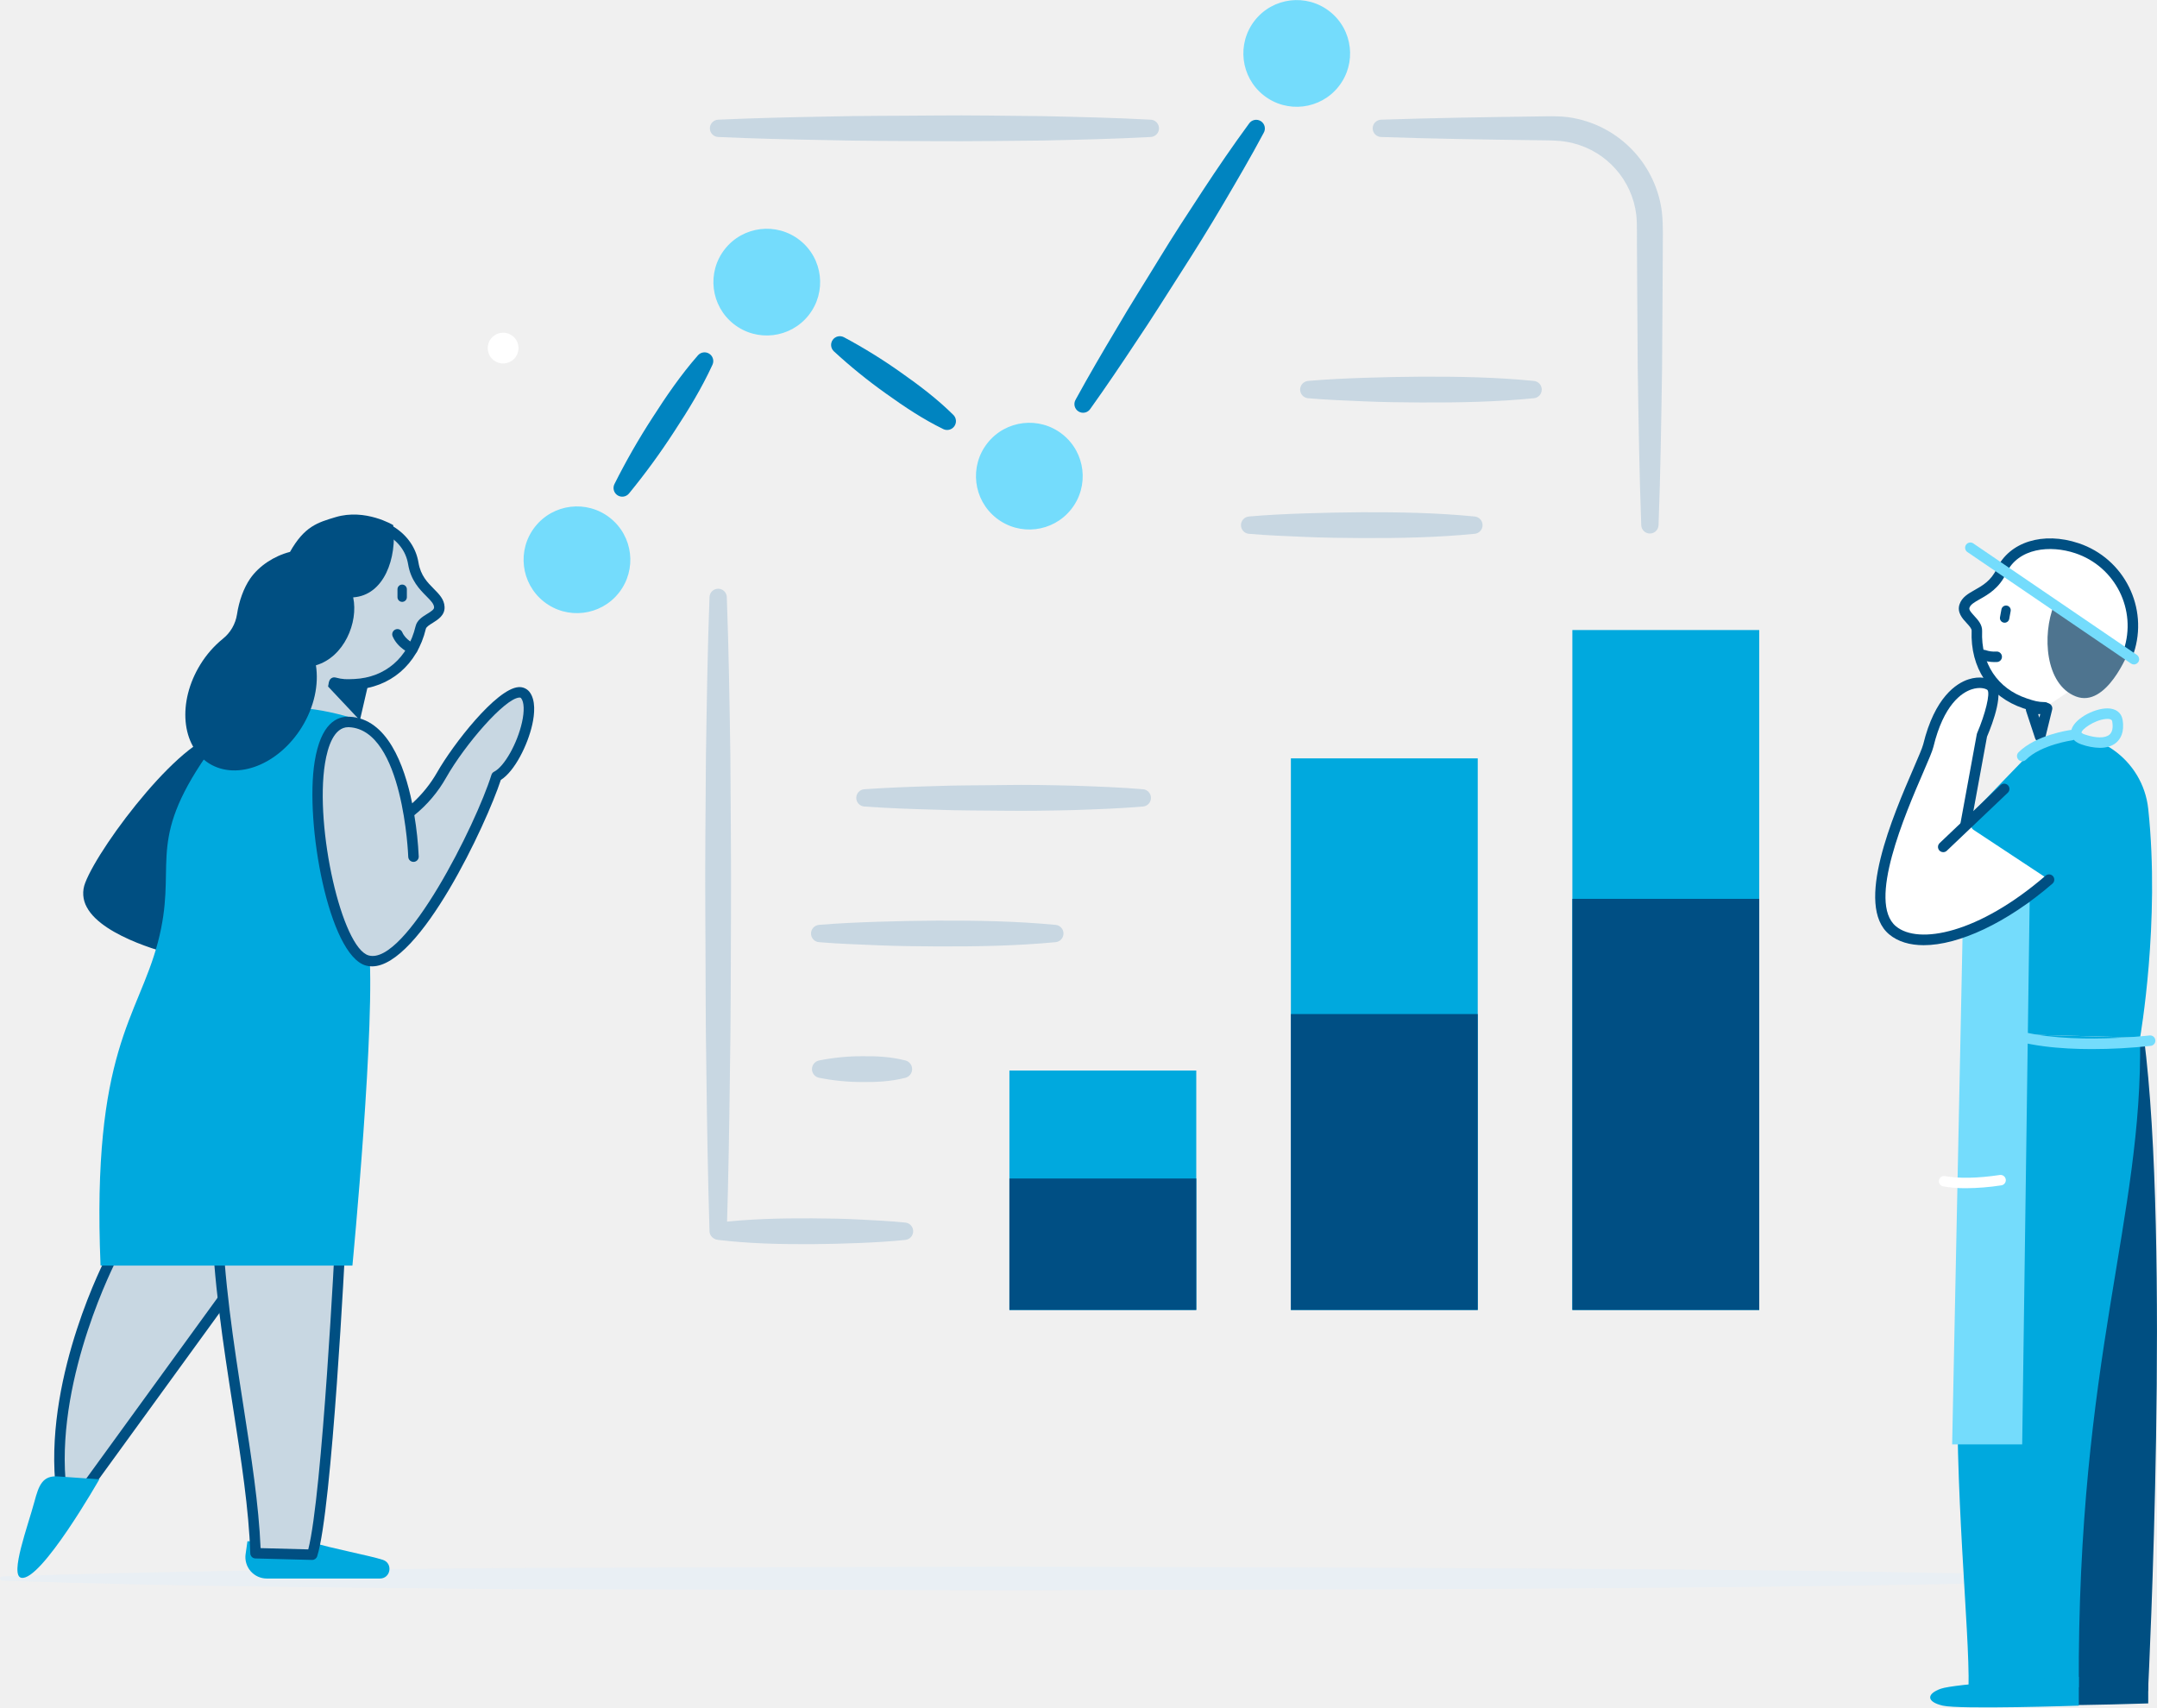
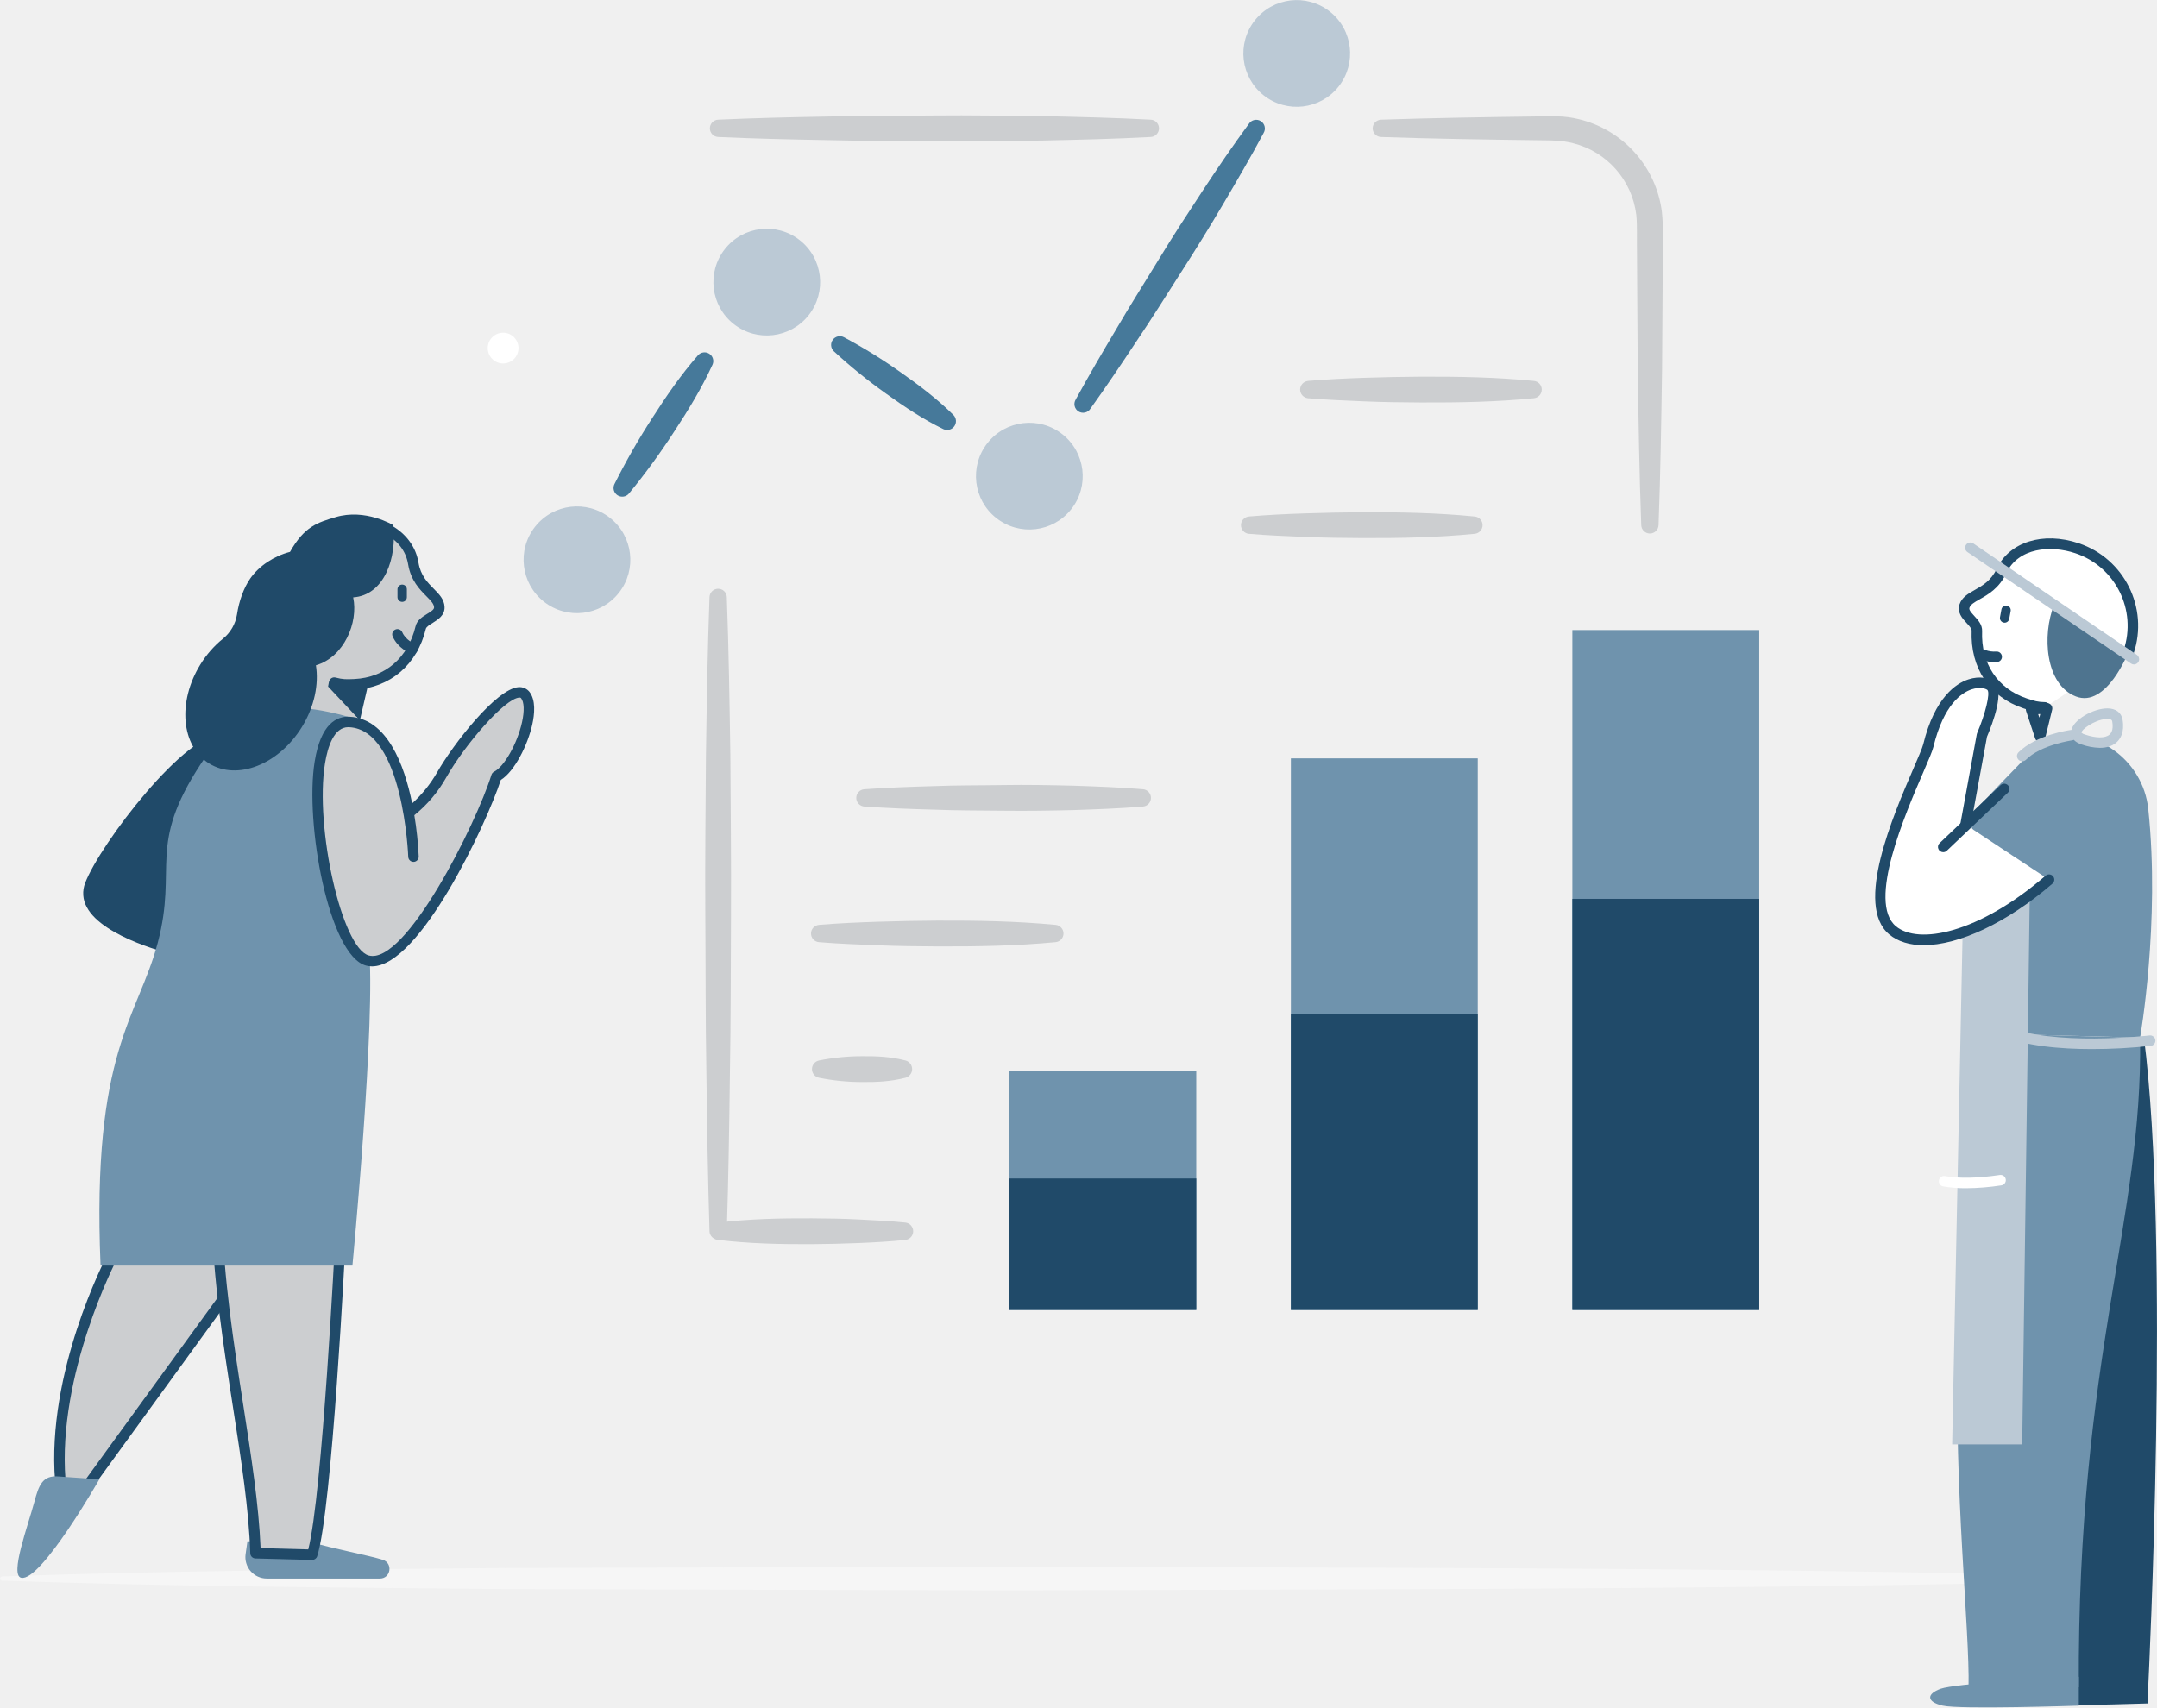
<svg xmlns="http://www.w3.org/2000/svg" id="statistics" viewBox="0 0 1467.42 1161.79">
-   <path d="M1810.29,2447.23c114.22-3.93,228.44-4.76,342.67-5.74l342.66-.9c228.44.86,456.88.37,685.33,5.22a2.85,2.85,0,0,1,0,5.71c-228.44,4.85-456.88,4.36-685.33,5.22l-342.66-.9c-114.22-1-228.44-1.81-342.67-5.74a1.43,1.43,0,0,1,0-2.85Z" transform="translate(-1808.91 -1374.56)" style="fill:#e9eff4" />
+   <path d="M1810.29,2447.23c114.22-3.93,228.44-4.76,342.67-5.74l342.66-.9c228.44.86,456.88.37,685.33,5.22a2.85,2.85,0,0,1,0,5.71c-228.44,4.85-456.88,4.36-685.33,5.22l-342.66-.9c-114.22-1-228.44-1.81-342.67-5.74a1.43,1.43,0,0,1,0-2.85Z" transform="translate(-1808.91 -1374.56)" style="fill:#F6F6F6" />
  <circle cx="342.28" cy="236.85" r="10.46" style="fill:#fff" />
  <path d="M3200.19,1855.86c-5.53-.1-8.08-.86-13.6-2.71-22.72-7.6-33.68-27.23-32.8-49.31.25-6.26-10.59-10.46-8.43-16.9,2.79-8.33,17.59-7.76,25.09-23.77,8.41-18,30.65-22.55,51.46-15.58A55.66,55.66,0,0,1,3257,1818" transform="translate(-1808.91 -1374.56)" style="fill:#fff" />
-   <path d="M3200.19,1859.43h-.07c-6.1-.12-9.06-1-14.65-2.89-23.08-7.72-36.24-27.47-35.24-52.84.06-1.43-1.72-3.37-3.45-5.24-2.79-3-6.62-7.2-4.8-12.65,1.64-4.9,5.89-7.29,10.39-9.83,5.19-2.93,11.08-6.25,14.85-14.32,8.62-18.39,31.6-25.56,55.82-17.46a59.23,59.23,0,0,1,37.38,75,3.57,3.57,0,1,1-6.77-2.26,52.09,52.09,0,0,0-32.86-65.93c-16.94-5.69-38.91-3.78-47.1,13.71-4.75,10.14-12.3,14.39-17.82,17.51-3.94,2.22-6.4,3.69-7.12,5.87-.46,1.37.93,3,3.27,5.55,2.58,2.81,5.51,6,5.34,10.36-.88,22,10.47,39.13,30.36,45.78,5.39,1.8,7.51,2.43,12.53,2.53a3.57,3.57,0,0,1-.07,7.13Z" transform="translate(-1808.91 -1374.56)" style="fill:#004f82" />
+   <path d="M3200.19,1859.43h-.07c-6.1-.12-9.06-1-14.65-2.89-23.08-7.72-36.24-27.47-35.24-52.84.06-1.43-1.72-3.37-3.45-5.24-2.79-3-6.62-7.2-4.8-12.65,1.64-4.9,5.89-7.29,10.39-9.83,5.19-2.93,11.08-6.25,14.85-14.32,8.62-18.39,31.6-25.56,55.82-17.46a59.23,59.23,0,0,1,37.38,75,3.57,3.57,0,1,1-6.77-2.26,52.09,52.09,0,0,0-32.86-65.93c-16.94-5.69-38.91-3.78-47.1,13.71-4.75,10.14-12.3,14.39-17.82,17.51-3.94,2.22-6.4,3.69-7.12,5.87-.46,1.37.93,3,3.27,5.55,2.58,2.81,5.51,6,5.34,10.36-.88,22,10.47,39.13,30.36,45.78,5.39,1.8,7.51,2.43,12.53,2.53a3.57,3.57,0,0,1-.07,7.13Z" transform="translate(-1808.91 -1374.56)" style="fill:#204A69" />
  <path d="M3206.25,1786.27c-8.11,20.28-6.08,54.07,14.87,62.18S3257,1818,3257,1818Z" transform="translate(-1808.91 -1374.56)" style="fill:#4e748f" />
-   <path d="M3264.82,2080.61c18.25,140.92,2.92,442,2.92,442h-68.93l-6.08-252.44" transform="translate(-1808.91 -1374.56)" style="fill:#004f82" />
-   <path d="M3270.23,2525.26h-74l-6.15-255,5.24-.13,6,249.89h63.88c1.41-29.24,14.12-306.75-3-439.08l5.2-.67c18.07,139.55,3.09,439.49,2.94,442.5Z" transform="translate(-1808.91 -1374.56)" style="fill:#004f82" />
-   <path d="M3267.75,2515.55c-21,.68-84.47,4.73-93.94,8.11s-10.14,4.72,1.35,7.43,92.58,0,92.58,0Z" transform="translate(-1808.91 -1374.56)" style="fill:#004f82" />
-   <path d="M3204.73,2534.9c-14.12,0-26.12-.31-30.17-1.27-7.3-1.71-10.39-2.91-10.55-5.88s3.25-4.54,8.91-6.56c10.17-3.63,75.77-7.65,94.74-8.26l2.7-.08v20.78l-2.53.08C3265.66,2533.78,3231.43,2534.9,3204.73,2534.9Zm-33.35-7.52c1,.31,2.43.69,4.38,1.15,8.58,2,60.78.93,89.37,0v-10.28c-24.46.94-82.11,4.89-90.44,7.86C3173.28,2526.63,3172.2,2527,3171.38,2527.39Z" transform="translate(-1808.91 -1374.56)" style="fill:#004f82" />
-   <path d="M3152.17,2077.57s-7.54,106.8-11.15,217c-3,92.11,8,189.33,7.1,228.11h75c-1-225.07,43.71-318.34,41.68-442" transform="translate(-1808.91 -1374.56)" style="fill:#00a9de" />
-   <path d="M3270.37,1925c8.24,77.18-5.55,155.59-5.55,155.59l-113.66-3,1.69-69.62,26.36-14.19-32.1-62.18,21.29-22.3,32.32-33.38C3233.95,1868.15,3266.75,1891.09,3270.37,1925Z" transform="translate(-1808.91 -1374.56)" style="fill:#00a9de" />
-   <polygon points="1380.78 613.8 1375.71 982.83 1328.06 982.83 1335.15 636.1 1380.78 613.8" style="fill:#74dcfc" />
+   <path d="M3264.82,2080.61c18.25,140.92,2.92,442,2.92,442h-68.93l-6.08-252.44" transform="translate(-1808.91 -1374.56)" style="fill:#204A69" />
+   <path d="M3270.23,2525.26h-74l-6.15-255,5.24-.13,6,249.89h63.88c1.41-29.24,14.12-306.75-3-439.08l5.2-.67c18.07,139.55,3.09,439.49,2.94,442.5Z" transform="translate(-1808.91 -1374.56)" style="fill:#204A69" />
+   <path d="M3267.75,2515.55c-21,.68-84.47,4.73-93.94,8.11s-10.14,4.72,1.35,7.43,92.58,0,92.58,0Z" transform="translate(-1808.91 -1374.56)" style="fill:#204A69" />
+   <path d="M3204.73,2534.9c-14.12,0-26.12-.31-30.17-1.27-7.3-1.71-10.39-2.91-10.55-5.88s3.25-4.54,8.91-6.56c10.17-3.63,75.77-7.65,94.74-8.26l2.7-.08v20.78l-2.53.08C3265.66,2533.78,3231.43,2534.9,3204.73,2534.9Zm-33.35-7.52c1,.31,2.43.69,4.38,1.15,8.58,2,60.78.93,89.37,0v-10.28c-24.46.94-82.11,4.89-90.44,7.86C3173.28,2526.63,3172.2,2527,3171.38,2527.39Z" transform="translate(-1808.91 -1374.56)" style="fill:#204A69" />
+   <path d="M3152.17,2077.57s-7.54,106.8-11.15,217c-3,92.11,8,189.33,7.1,228.11h75c-1-225.07,43.71-318.34,41.68-442" transform="translate(-1808.91 -1374.56)" style="fill:#6F93AD" />
+   <path d="M3270.37,1925c8.24,77.18-5.55,155.59-5.55,155.59l-113.66-3,1.69-69.62,26.36-14.19-32.1-62.18,21.29-22.3,32.32-33.38C3233.95,1868.15,3266.75,1891.09,3270.37,1925Z" transform="translate(-1808.91 -1374.56)" style="fill:#6F93AD" />
+   <polygon points="1380.78 613.8 1375.71 982.83 1328.06 982.83 1335.15 636.1 1380.78 613.8" style="fill:#BBC9D5" />
  <path d="M3202.87,1973.15c-44.61,38.53-88.2,49.68-106.45,34.46-27.25-22.73,21.12-112.57,24.33-125.71,11.15-45.62,36.5-45.61,42.58-40.54s-6.08,33.45-6.08,33.45l-11.15,60.84" transform="translate(-1808.91 -1374.56)" style="fill:#fff" />
-   <path d="M3117.62,2017.71c-9.48,0-17.52-2.39-23.49-7.36-23.7-19.77,2.59-80.65,16.71-113.35,3.14-7.27,5.85-13.54,6.44-15.95,7.88-32.25,22.63-41.54,30.71-44.2,7.69-2.54,14.37-.94,17.62,1.77,7.23,6-.9,27.75-4.93,37.23l-11.08,60.44a3.65,3.65,0,0,1-4.15,2.87,3.57,3.57,0,0,1-2.87-4.15l11.15-60.84a3.6,3.6,0,0,1,.23-.77c5.6-13.06,9-27,7.05-29.33-1.32-1.09-5.43-2.22-10.79-.44-6.68,2.2-19,10.21-26,39.12-.72,3-3.28,8.89-6.81,17.08-12.44,28.78-38.31,88.69-18.69,105,15.3,12.74,56.18,5,101.83-34.43a3.57,3.57,0,1,1,4.67,5.41C3174.15,2002.65,3141.41,2017.71,3117.62,2017.71Z" transform="translate(-1808.91 -1374.56)" style="fill:#004f82" />
-   <path d="M3130.88,1954.42a3.57,3.57,0,0,1-2.46-6.15l41.57-39.55a3.57,3.57,0,0,1,4.92,5.17l-41.57,39.55A3.56,3.56,0,0,1,3130.88,1954.42Z" transform="translate(-1808.91 -1374.56)" style="fill:#004f82" />
-   <path d="M3223.14,2515.55c-21,.68-84.47,4.73-93.94,8.11s-10.14,8.78,1.35,11.49,92.58,0,92.58,0Z" transform="translate(-1808.91 -1374.56)" style="fill:#00a9de" />
-   <path d="M3196.79,1879.38a3.56,3.56,0,0,1-3.39-2.45l-6.13-18.6a3.56,3.56,0,0,1,3.17-4.68l10.85-.65a3.41,3.41,0,0,1,3,1.28,3.57,3.57,0,0,1,.72,3.14l-4.72,19.25a3.56,3.56,0,0,1-3.32,2.72Zm-1.3-18.88.79,2.4.61-2.48Z" transform="translate(-1808.91 -1374.56)" style="fill:#004f82" />
-   <path d="M3232,2088.41c-21,0-45.73-2-63-9.6a3.57,3.57,0,0,1,2.88-6.52c33.17,14.63,98.86,6.9,99.51,6.82a3.57,3.57,0,0,1,.86,7.08A365.43,365.43,0,0,1,3232,2088.41Z" transform="translate(-1808.91 -1374.56)" style="fill:#74dcfc" />
+   <path d="M3117.62,2017.71c-9.48,0-17.52-2.39-23.49-7.36-23.7-19.77,2.59-80.65,16.71-113.35,3.14-7.27,5.85-13.54,6.44-15.95,7.88-32.25,22.63-41.54,30.71-44.2,7.69-2.54,14.37-.94,17.62,1.77,7.23,6-.9,27.75-4.93,37.23l-11.08,60.44a3.65,3.65,0,0,1-4.15,2.87,3.57,3.57,0,0,1-2.87-4.15l11.15-60.84a3.6,3.6,0,0,1,.23-.77c5.6-13.06,9-27,7.05-29.33-1.32-1.09-5.43-2.22-10.79-.44-6.68,2.2-19,10.21-26,39.12-.72,3-3.28,8.89-6.81,17.08-12.44,28.78-38.31,88.69-18.69,105,15.3,12.74,56.18,5,101.83-34.43a3.57,3.57,0,1,1,4.67,5.41C3174.15,2002.65,3141.41,2017.71,3117.62,2017.71Z" transform="translate(-1808.91 -1374.56)" style="fill:#204A69" />
+   <path d="M3130.88,1954.42a3.57,3.57,0,0,1-2.46-6.15l41.57-39.55a3.57,3.57,0,0,1,4.92,5.17l-41.57,39.55A3.56,3.56,0,0,1,3130.88,1954.42Z" transform="translate(-1808.91 -1374.56)" style="fill:#204A69" />
+   <path d="M3223.14,2515.55c-21,.68-84.47,4.73-93.94,8.11s-10.14,8.78,1.35,11.49,92.58,0,92.58,0Z" transform="translate(-1808.91 -1374.56)" style="fill:#6F93AD" />
+   <path d="M3196.79,1879.38a3.56,3.56,0,0,1-3.39-2.45l-6.13-18.6a3.56,3.56,0,0,1,3.17-4.68l10.85-.65a3.41,3.41,0,0,1,3,1.28,3.57,3.57,0,0,1,.72,3.14l-4.72,19.25a3.56,3.56,0,0,1-3.32,2.72Zm-1.3-18.88.79,2.4.61-2.48Z" transform="translate(-1808.91 -1374.56)" style="fill:#204A69" />
+   <path d="M3232,2088.41c-21,0-45.73-2-63-9.6a3.57,3.57,0,0,1,2.88-6.52c33.17,14.63,98.86,6.9,99.51,6.82a3.57,3.57,0,0,1,.86,7.08A365.43,365.43,0,0,1,3232,2088.41Z" transform="translate(-1808.91 -1374.56)" style="fill:#BBC9D5" />
  <path d="M3146.4,2183.07a88.8,88.8,0,0,1-15.83-1.29,3.57,3.57,0,0,1,1.28-7c9.75,1.78,22.38,1.55,37.57-.71a3.56,3.56,0,0,1,1,7.05A164.31,164.31,0,0,1,3146.4,2183.07Z" transform="translate(-1808.91 -1374.56)" style="fill:#fff" />
-   <path d="M3237.44,1883.42a39.43,39.43,0,0,1-12.49-2.33h0c-7.3-2.48-7.35-7.25-7-9.2,1.27-7.73,15.16-15.31,24.6-15.32h0c5.69,0,9.55,2.86,10.36,7.68,1.45,8.65-1.55,13.28-4.33,15.64S3242,1883.42,3237.44,1883.42Zm-12.49-10.31a5,5,0,0,0,2.29,1.23h0c7.54,2.57,13.79,2.61,16.71.13,2-1.69,2.64-4.73,1.92-9-.09-.52-.38-2.12-4.62-1.66-7.74.81-16.38,7.12-16.3,9.33Z" transform="translate(-1808.91 -1374.56)" style="fill:#74dcfc" />
-   <path d="M3184.62,1892.57a3.57,3.57,0,0,1-2.52-6.09c11.86-11.87,34.54-15.08,35.5-15.21a3.57,3.57,0,0,1,1,7.06c-.22,0-21.27,3-31.42,13.19A3.56,3.56,0,0,1,3184.62,1892.57Z" transform="translate(-1808.91 -1374.56)" style="fill:#74dcfc" />
-   <path d="M3260.65,1826.68a3.55,3.55,0,0,1-2-.62l-111.51-76a3.57,3.57,0,0,1,4-5.89l111.51,76a3.57,3.57,0,0,1-2,6.51Z" transform="translate(-1808.91 -1374.56)" style="fill:#74dcfc" />
-   <path d="M3165.72,1825.06a26,26,0,0,1-8.74-1.53,3.57,3.57,0,0,1,2.62-6.63,18.42,18.42,0,0,0,7.5,1,3.57,3.57,0,0,1,.61,7.11C3167,1825,3166.36,1825.06,3165.72,1825.06Z" transform="translate(-1808.91 -1374.56)" style="fill:#004f82" />
-   <rect x="3170.08" y="1786.4" width="6.38" height="11.77" rx="3.19" ry="3.19" transform="translate(4161.02 2754.53) rotate(-169.58)" style="fill:#004f82" />
-   <path d="M2424.88,2218.25c-10.61,1.1-21.23,1.69-31.85,2.12s-21.23.69-31.85.77c-21.23.09-42.46-.35-63.69-2.9a5.93,5.93,0,0,1,0-11.77c21.23-2.54,42.46-3,63.69-2.9,10.61.08,21.23.2,31.85.77s21.23,1,31.85,2.12a5.92,5.92,0,0,1,0,11.77Z" transform="translate(-1808.91 -1374.56)" style="fill:#c8d7e2" />
-   <path d="M2748.44,1456c35.39-1.17,70.77-1.75,106.16-2.2,4.56,0,8.55-.26,13.57-.06a65.86,65.86,0,0,1,14.79,1.91,74.5,74.5,0,0,1,56.52,62.93c1.12,10.5.54,18.55.63,27.59l-.14,26.54-.35,53.08c-.53,35.39-1.07,70.78-2.39,106.16a5.89,5.89,0,0,1-11.77,0c-1.31-35.39-1.85-70.78-2.39-106.16l-.35-53.08-.15-26.54c-.2-8.63.28-18.34-.48-25.44a57.39,57.39,0,0,0-43.09-48.75,57.89,57.89,0,0,0-11.44-1.69c-3.81-.3-8.68-.19-13-.31-35.39-.45-70.77-1-106.16-2.2a5.89,5.89,0,0,1,0-11.77Z" transform="translate(-1808.91 -1374.56)" style="fill:#c8d7e2" />
-   <path d="M2297.49,1456c24.52-1.1,49-1.69,73.56-2.12,24.52-.64,49-.46,73.57-.73s49,.24,73.56.43c24.52.55,49,1.08,73.56,2.42a5.89,5.89,0,0,1,0,11.77c-24.52,1.34-49,1.87-73.56,2.42-24.52.19-49,.61-73.56.43s-49-.09-73.57-.73c-24.52-.43-49-1-73.56-2.12a5.89,5.89,0,0,1,0-11.77Z" transform="translate(-1808.91 -1374.56)" style="fill:#c8d7e2" />
-   <path d="M2291.6,2212.37c-1.1-36-1.7-71.93-2.13-107.89-.64-36-.46-71.93-.73-107.89s.24-71.93.43-107.89c.55-36,1.08-71.93,2.42-107.89a5.89,5.89,0,0,1,11.77,0c1.34,36,1.87,71.93,2.42,107.89.19,36,.61,71.93.43,107.89s-.09,71.93-.73,107.89c-.43,36-1,71.93-2.13,107.89a5.89,5.89,0,0,1-11.77,0Z" transform="translate(-1808.91 -1374.56)" style="fill:#c8d7e2" />
-   <path d="M2698.77,1633.75c12.8-1.1,25.6-1.69,38.41-2.12s25.61-.69,38.41-.77c25.6-.09,51.21.35,76.82,2.9a5.91,5.91,0,0,1,0,11.77c-25.6,2.54-51.21,3-76.82,2.9-12.8-.09-25.61-.2-38.41-.77s-25.6-1-38.41-2.12a5.91,5.91,0,0,1,0-11.77Z" transform="translate(-1808.91 -1374.56)" style="fill:#c8d7e2" />
-   <path d="M2658.51,1726c12.81-1.1,25.61-1.7,38.41-2.12s25.6-.69,38.41-.77c25.6-.09,51.21.36,76.82,2.9a5.91,5.91,0,0,1,0,11.77c-25.61,2.54-51.21,3-76.82,2.9-12.81-.09-25.61-.2-38.41-.77s-25.6-1-38.41-2.12a5.91,5.91,0,0,1,0-11.77Z" transform="translate(-1808.91 -1374.56)" style="fill:#c8d7e2" />
-   <path d="M2396.91,1911.59c15.8-1.1,31.6-1.69,47.41-2.12,15.8-.64,31.6-.46,47.4-.73s31.6.05,47.41.43c15.8.55,31.6,1.08,47.41,2.42a5.91,5.91,0,0,1,0,11.77c-15.8,1.34-31.6,1.87-47.41,2.42-15.8.38-31.6.62-47.41.43s-31.6-.09-47.4-.73c-15.8-.43-31.6-1-47.41-2.12a5.9,5.9,0,0,1,0-11.77Z" transform="translate(-1808.91 -1374.56)" style="fill:#c8d7e2" />
-   <path d="M2366.13,2003.87c13.41-1.1,26.82-1.69,40.23-2.12s26.82-.69,40.23-.77c26.82-.09,53.64.35,80.46,2.9a5.91,5.91,0,0,1,0,11.77c-26.82,2.54-53.64,3-80.46,2.9-13.41-.09-26.82-.2-40.23-.77s-26.82-1-40.23-2.12a5.9,5.9,0,0,1,0-11.77Z" transform="translate(-1808.91 -1374.56)" style="fill:#c8d7e2" />
-   <path d="M2366.13,2096.15a149.52,149.52,0,0,1,29.38-2.9c9.79-.09,19.58.35,29.38,2.9a6.08,6.08,0,0,1,0,11.77c-9.79,2.54-19.58,3-29.38,2.9a149.52,149.52,0,0,1-29.38-2.9,6,6,0,0,1,0-11.77Z" transform="translate(-1808.91 -1374.56)" style="fill:#c8d7e2" />
-   <rect x="686.71" y="728.44" width="127.12" height="162.91" style="fill:#00a9de" />
-   <rect x="878.2" y="516.03" width="127.12" height="375.32" style="fill:#00a9de" />
-   <rect x="1069.69" y="428.71" width="127.12" height="462.64" style="fill:#00a9de" />
-   <rect x="686.71" y="801.91" width="127.12" height="89.43" style="fill:#004f84" />
-   <rect x="878.2" y="690.02" width="127.12" height="201.32" style="fill:#004f84" />
-   <rect x="1069.69" y="611.61" width="127.12" height="279.74" style="fill:#004f84" />
-   <path d="M2540.74,1646.35c8.89-16.22,18.2-32.17,27.66-48,9.27-16,19.25-31.52,28.84-47.3s19.68-31.24,29.82-46.68,20.56-30.7,31.51-45.62a5.9,5.9,0,0,1,10,6.26c-8.69,16.35-18.06,32.27-27.41,48.2s-19.11,31.6-29.09,47.14-19.71,31.23-30.07,46.52c-10.18,15.41-20.51,30.73-31.26,45.78a5.89,5.89,0,0,1-10-6.26Z" transform="translate(-1808.91 -1374.56)" style="fill:#0084c0" />
-   <path d="M2383,1604a359.32,359.32,0,0,1,39,24.15c12.49,8.76,24.66,18,35.62,28.87a6,6,0,0,1-6.82,9.59c-13.9-6.77-26.59-15.23-39-24.15a359.23,359.23,0,0,1-35.62-28.87A5.94,5.94,0,0,1,2383,1604Z" transform="translate(-1808.91 -1374.56)" style="fill:#0084c0" />
-   <path d="M2226.9,1704a466.82,466.82,0,0,1,26-45.41c9.39-14.66,19.23-29,30.84-42.26a5.95,5.95,0,0,1,9.88,6.4c-7.34,16-16.43,30.85-26,45.41a467.5,467.5,0,0,1-30.84,42.26,5.93,5.93,0,0,1-9.88-6.4Z" transform="translate(-1808.91 -1374.56)" style="fill:#0084c0" />
-   <circle cx="882.15" cy="41.15" r="24.69" style="fill:#74dcfc" />
-   <circle cx="2691.06" cy="1410.87" r="36.31" transform="translate(-1891.39 1277.2) rotate(-51.77)" style="fill:#74dcfc" />
-   <circle cx="2509.16" cy="1698.49" r="36.31" transform="translate(-2186.67 1243.96) rotate(-51.77)" style="fill:#74dcfc" />
-   <circle cx="2330.53" cy="1566.48" r="36.31" transform="translate(-2151.06 1053.31) rotate(-51.77)" style="fill:#74dcfc" />
-   <circle cx="2201.41" cy="1755.4" r="36.31" transform="translate(-2348.69 1023.9) rotate(-51.77)" style="fill:#74dcfc" />
-   <path d="M2023.22,2424.52c8.94,3.09,37.52,8.59,46.15,11.42,7.06,2.32,5.38,12.72-2,12.72h-76.9A14.56,14.56,0,0,1,1976,2432l1.25-8.72Z" transform="translate(-1808.91 -1374.56)" style="fill:#00a9de" />
-   <polygon points="197 517.05 240.27 517.05 247.41 418.79 197 418.79 197 517.05" style="fill:#c8d7e2" />
-   <path d="M1960.79,1877.85c-21.63-2.7-79.75,70.29-90.57,98.68s59.48,44.61,59.48,44.61" transform="translate(-1808.91 -1374.56)" style="fill:#004f82" />
-   <path d="M1929.7,2024.7a3.53,3.53,0,0,1-.8-.09c-2-.47-49.68-11.68-60.91-32.72a19.33,19.33,0,0,1-1.1-16.63c10-26.2,69.35-104.25,94.34-101a3.57,3.57,0,0,1,3.1,4,3.67,3.67,0,0,1-4,3.1c-18.28-2.3-75.79,67.51-86.81,96.41a12.35,12.35,0,0,0,.74,10.74c8.06,15.11,43.31,26.15,56.21,29.12a3.57,3.57,0,0,1-.8,7Z" transform="translate(-1808.91 -1374.56)" style="fill:#004f82" />
-   <path d="M1885,2230.24s-40.94,78-35,151.84l6.76,19.61L1986,2223.56" transform="translate(-1808.91 -1374.56)" style="fill:#c8d7e2" />
-   <path d="M1856.7,2405.25a3.3,3.3,0,0,1-.52,0,3.57,3.57,0,0,1-2.85-2.36l-6.76-19.61a3.45,3.45,0,0,1-.18-.88c-5.92-74,33.74-150.56,35.44-153.78a3.57,3.57,0,1,1,6.31,3.32c-.4.77-40.22,77.68-34.68,149.45l4.38,12.69,125.28-172.57a3.57,3.57,0,0,1,5.77,4.19l-129.3,178.12A3.56,3.56,0,0,1,1856.7,2405.25Z" transform="translate(-1808.91 -1374.56)" style="fill:#004f82" />
-   <path d="M2040.54,2216.49s-9.12,184.52-19.26,215.95l-38.53-1c-2-64.89-24.33-148-26.36-231.15" transform="translate(-1808.91 -1374.56)" style="fill:#c8d7e2" />
-   <path d="M2021.28,2436h-.1l-38.53-1a3.57,3.57,0,0,1-3.47-3.46c-.93-29.79-6.19-63.63-11.77-99.47-6.63-42.66-13.5-86.78-14.59-131.71a3.57,3.57,0,0,1,3.48-3.65,3.73,3.73,0,0,1,3.65,3.48c1.08,44.46,7.91,88.34,14.51,130.78,5.4,34.73,10.51,67.6,11.73,97l32.43.86c9.59-37,18.28-210.7,18.37-212.49a3.62,3.62,0,0,1,3.73-3.39,3.56,3.56,0,0,1,3.39,3.73c-.37,7.55-9.27,185.36-19.43,216.87A3.56,3.56,0,0,1,2021.28,2436Z" transform="translate(-1808.91 -1374.56)" style="fill:#004f82" />
-   <path d="M2055.93,1840.79c-9.35,2.26-19.79-.81-19.79-.81-.61,0-.91.65-.44,1l16.32,17.34,4.31-18.57" transform="translate(-1808.91 -1374.56)" style="fill:#004f82" />
-   <path d="M2053.74,1864.71l-21.63-23,.43-2.39a3.63,3.63,0,0,1,3.73-2.48l.74.12c.1,0,9.8,2.79,18.17.77l.45,1.83,3.73.86Zm-10.51-20.25,7.06,7.47,1.7-7.35A45.31,45.31,0,0,1,2043.23,1844.46Z" transform="translate(-1808.91 -1374.56)" style="fill:#004f82" />
-   <path d="M2044.8,1728.93c21.92-1.05,42.08,9.4,45.3,29,2.87,17.44,17.27,20.91,17.7,29.68.33,6.78-11.24,7.88-12.7,14-5.14,21.5-21,37.41-44.95,38.56-5.81.28-8.48.32-13.82-1.09" transform="translate(-1808.91 -1374.56)" style="fill:#c8d7e2" />
-   <path d="M2045.28,1843.84a35.7,35.7,0,0,1-9.87-1.36,3.56,3.56,0,0,1-2.54-4.35,3.53,3.53,0,0,1,4.35-2.54c4.88,1.28,7.09,1.25,12.74,1,21-1,36.52-14.4,41.65-35.83,1-4.26,4.7-6.52,7.94-8.52,2.95-1.82,4.74-3,4.67-4.45-.11-2.3-2.08-4.38-5.27-7.59-4.46-4.49-10.57-10.63-12.39-21.68-3.14-19.08-23.79-26.87-41.61-26a3.41,3.41,0,0,1-3.73-3.39,3.56,3.56,0,0,1,3.39-3.73c25.51-1.2,45.7,11.91,49,32,1.45,8.79,6.21,13.58,10.41,17.81,3.64,3.66,7.09,7.13,7.33,12.28.28,5.74-4.53,8.7-8,10.87-2.17,1.34-4.41,2.72-4.74,4.1-5.82,24.32-24.3,40.14-48.24,41.29C2048.41,1843.77,2046.8,1843.84,2045.28,1843.84Z" transform="translate(-1808.91 -1374.56)" style="fill:#004f82" />
-   <path d="M2089.61,1819.54a3.52,3.52,0,0,1-1.32-.26c-.36-.14-8.77-3.58-12.26-11.7a3.56,3.56,0,1,1,6.55-2.81c2.31,5.36,8.3,7.88,8.37,7.9a3.57,3.57,0,0,1-1.34,6.88Z" transform="translate(-1808.91 -1374.56)" style="fill:#004f82" />
-   <rect x="270.41" y="397.77" width="6.38" height="11.77" rx="3.19" ry="3.19" style="fill:#004f82" />
-   <path d="M2053.72,1864.67c-59.65-18.92-85.24-5.17-108,29.4-37,56.27-15.88,70.29-29.4,121.66s-45.12,73.53-39,220h171.34s16.22-168.83,11.15-218" transform="translate(-1808.91 -1374.56)" style="fill:#00a9de" />
-   <path d="M1876.49,2381.14s-39.78,69.88-53.14,67c-8-1.75,4.7-35.73,8.94-51.66,3-11.1,5.42-18.39,16.85-17.24Z" transform="translate(-1808.91 -1374.56)" style="fill:#00a9de" />
-   <path d="M2088.53,1926.51a85,85,0,0,0,20.82-24.57c13.7-24.11,48.3-65.4,56.91-54.51s-6.62,48.93-19.6,55.42c-9.46,30.41-58.46,133.43-87.86,125.27s-52.72-164.34-12.17-162.3,43.59,91.77,43.59,91.77" transform="translate(-1808.91 -1374.56)" style="fill:#c8d7e2" />
-   <path d="M2062,2032.12a15.34,15.34,0,0,1-4.17-.56c-25.25-7-41.64-96.91-34.85-138.8,4.21-26,15.1-31,23.82-30.5,25.43,1.28,37.15,32.56,42.51,58.94a85.86,85.86,0,0,0,16.92-21c10.85-19.1,40.24-56.92,55.37-58.08a8.68,8.68,0,0,1,7.43,3.11c4.49,5.66,3.57,15.25,2,22.3-3.11,14-12,31.83-21.42,37.75C2140,1934.77,2094.68,2032.11,2062,2032.12Zm-16.12-162.76c-9.8,0-14,13.27-15.86,24.53-7.1,43.83,11.51,125.73,29.72,130.79,24.95,7,73.07-89.37,83.5-122.89a3.57,3.57,0,0,1,1.81-2.13c6.91-3.46,15.8-19.21,19-33.7,1.69-7.59,1.46-13.69-.62-16.32-.18-.22-.39-.49-1.3-.43-9.91.76-36.84,31.84-49.71,54.49a88.71,88.71,0,0,1-21.64,25.56,238,238,0,0,1,3,28.21,3.57,3.57,0,0,1-7.13.24c0-.86-3.38-86.48-40.2-88.33Z" transform="translate(-1808.91 -1374.56)" style="fill:#004f82" />
-   <path d="M1951.26,1894.1c19.06,11.76,47.25.67,63-24.79,8.56-13.87,11.61-29.12,9.57-42.05,19.12-5.59,29-29.08,25.35-46.23,21.07-1.42,29.92-26.68,27.22-49.17,0,0-18.92-11.49-39.2-5.41-12.32,3.7-21.17,6.25-31,23.64-10.79,2.77-21.14,9.52-27.15,18.26-4.34,6.31-7.53,15.15-8.91,24.27a26.45,26.45,0,0,1-9.66,16.63,69,69,0,0,0-15.26,17.45C1929.49,1852.16,1932.2,1882.34,1951.26,1894.1Z" transform="translate(-1808.91 -1374.56)" style="fill:#004f82" />
+   <path d="M3237.44,1883.42a39.43,39.43,0,0,1-12.49-2.33h0c-7.3-2.48-7.35-7.25-7-9.2,1.27-7.73,15.16-15.31,24.6-15.32h0c5.69,0,9.55,2.86,10.36,7.68,1.45,8.65-1.55,13.28-4.33,15.64S3242,1883.42,3237.44,1883.42Zm-12.49-10.31a5,5,0,0,0,2.29,1.23h0c7.54,2.57,13.79,2.61,16.71.13,2-1.69,2.64-4.73,1.92-9-.09-.52-.38-2.12-4.62-1.66-7.74.81-16.38,7.12-16.3,9.33Z" transform="translate(-1808.91 -1374.56)" style="fill:#BBC9D5" />
+   <path d="M3184.62,1892.57a3.57,3.57,0,0,1-2.52-6.09c11.86-11.87,34.54-15.08,35.5-15.21a3.57,3.57,0,0,1,1,7.06c-.22,0-21.27,3-31.42,13.19A3.56,3.56,0,0,1,3184.62,1892.57Z" transform="translate(-1808.91 -1374.56)" style="fill:#BBC9D5" />
+   <path d="M3260.65,1826.68a3.55,3.55,0,0,1-2-.62l-111.51-76a3.57,3.57,0,0,1,4-5.89l111.51,76a3.57,3.57,0,0,1-2,6.51Z" transform="translate(-1808.91 -1374.56)" style="fill:#BBC9D5" />
+   <path d="M3165.72,1825.06a26,26,0,0,1-8.74-1.53,3.57,3.57,0,0,1,2.62-6.63,18.42,18.42,0,0,0,7.5,1,3.57,3.57,0,0,1,.61,7.11C3167,1825,3166.36,1825.06,3165.72,1825.06Z" transform="translate(-1808.91 -1374.56)" style="fill:#204A69" />
+   <rect x="3170.08" y="1786.4" width="6.38" height="11.77" rx="3.19" ry="3.19" transform="translate(4161.02 2754.53) rotate(-169.58)" style="fill:#204A69" />
+   <path d="M2424.88,2218.25c-10.61,1.1-21.23,1.69-31.85,2.12s-21.23.69-31.85.77c-21.23.09-42.46-.35-63.69-2.9a5.93,5.93,0,0,1,0-11.77c21.23-2.54,42.46-3,63.69-2.9,10.61.08,21.23.2,31.85.77s21.23,1,31.85,2.12a5.92,5.92,0,0,1,0,11.77Z" transform="translate(-1808.91 -1374.56)" style="fill:#CCCED0" />
+   <path d="M2748.44,1456c35.39-1.17,70.77-1.75,106.16-2.2,4.56,0,8.55-.26,13.57-.06a65.86,65.86,0,0,1,14.79,1.91,74.5,74.5,0,0,1,56.52,62.93c1.12,10.5.54,18.55.63,27.59l-.14,26.54-.35,53.08c-.53,35.39-1.07,70.78-2.39,106.16a5.89,5.89,0,0,1-11.77,0c-1.31-35.39-1.85-70.78-2.39-106.16l-.35-53.08-.15-26.54c-.2-8.63.28-18.34-.48-25.44a57.39,57.39,0,0,0-43.09-48.75,57.89,57.89,0,0,0-11.44-1.69c-3.81-.3-8.68-.19-13-.31-35.39-.45-70.77-1-106.16-2.2a5.89,5.89,0,0,1,0-11.77Z" transform="translate(-1808.91 -1374.56)" style="fill:#CCCED0" />
+   <path d="M2297.49,1456c24.52-1.1,49-1.69,73.56-2.12,24.52-.64,49-.46,73.57-.73s49,.24,73.56.43c24.52.55,49,1.08,73.56,2.42a5.89,5.89,0,0,1,0,11.77c-24.52,1.34-49,1.87-73.56,2.42-24.52.19-49,.61-73.56.43s-49-.09-73.57-.73c-24.52-.43-49-1-73.56-2.12a5.89,5.89,0,0,1,0-11.77Z" transform="translate(-1808.91 -1374.56)" style="fill:#CCCED0" />
+   <path d="M2291.6,2212.37c-1.1-36-1.7-71.93-2.13-107.89-.64-36-.46-71.93-.73-107.89s.24-71.93.43-107.89c.55-36,1.08-71.93,2.42-107.89a5.89,5.89,0,0,1,11.77,0c1.34,36,1.87,71.93,2.42,107.89.19,36,.61,71.93.43,107.89s-.09,71.93-.73,107.89c-.43,36-1,71.93-2.13,107.89a5.89,5.89,0,0,1-11.77,0Z" transform="translate(-1808.91 -1374.56)" style="fill:#CCCED0" />
+   <path d="M2698.77,1633.75c12.8-1.1,25.6-1.69,38.41-2.12s25.61-.69,38.41-.77c25.6-.09,51.21.35,76.82,2.9a5.91,5.91,0,0,1,0,11.77c-25.6,2.54-51.21,3-76.82,2.9-12.8-.09-25.61-.2-38.41-.77s-25.6-1-38.41-2.12a5.91,5.91,0,0,1,0-11.77Z" transform="translate(-1808.91 -1374.56)" style="fill:#CCCED0" />
+   <path d="M2658.51,1726c12.81-1.1,25.61-1.7,38.41-2.12s25.6-.69,38.41-.77c25.6-.09,51.21.36,76.82,2.9a5.91,5.91,0,0,1,0,11.77c-25.61,2.54-51.21,3-76.82,2.9-12.81-.09-25.61-.2-38.41-.77s-25.6-1-38.41-2.12a5.91,5.91,0,0,1,0-11.77Z" transform="translate(-1808.91 -1374.56)" style="fill:#CCCED0" />
+   <path d="M2396.91,1911.59c15.8-1.1,31.6-1.69,47.41-2.12,15.8-.64,31.6-.46,47.4-.73s31.6.05,47.41.43c15.8.55,31.6,1.08,47.41,2.42a5.91,5.91,0,0,1,0,11.77c-15.8,1.34-31.6,1.87-47.41,2.42-15.8.38-31.6.62-47.41.43s-31.6-.09-47.4-.73c-15.8-.43-31.6-1-47.41-2.12a5.9,5.9,0,0,1,0-11.77Z" transform="translate(-1808.91 -1374.56)" style="fill:#CCCED0" />
+   <path d="M2366.13,2003.87c13.41-1.1,26.82-1.69,40.23-2.12s26.82-.69,40.23-.77c26.82-.09,53.64.35,80.46,2.9a5.91,5.91,0,0,1,0,11.77c-26.82,2.54-53.64,3-80.46,2.9-13.41-.09-26.82-.2-40.23-.77s-26.82-1-40.23-2.12a5.9,5.9,0,0,1,0-11.77Z" transform="translate(-1808.91 -1374.56)" style="fill:#CCCED0" />
+   <path d="M2366.13,2096.15a149.52,149.52,0,0,1,29.38-2.9c9.79-.09,19.58.35,29.38,2.9a6.08,6.08,0,0,1,0,11.77c-9.79,2.54-19.58,3-29.38,2.9a149.52,149.52,0,0,1-29.38-2.9,6,6,0,0,1,0-11.77Z" transform="translate(-1808.91 -1374.56)" style="fill:#CCCED0" />
+   <rect x="686.71" y="728.44" width="127.12" height="162.91" style="fill:#6F93AD" />
+   <rect x="878.2" y="516.03" width="127.12" height="375.32" style="fill:#6F93AD" />
+   <rect x="1069.69" y="428.71" width="127.12" height="462.64" style="fill:#6F93AD" />
+   <rect x="686.71" y="801.91" width="127.12" height="89.43" style="fill:#204A69" />
+   <rect x="878.2" y="690.02" width="127.12" height="201.32" style="fill:#204A69" />
+   <rect x="1069.69" y="611.61" width="127.12" height="279.74" style="fill:#204A69" />
+   <path d="M2540.74,1646.35c8.89-16.22,18.2-32.17,27.66-48,9.27-16,19.25-31.52,28.84-47.3s19.68-31.24,29.82-46.68,20.56-30.7,31.51-45.62a5.9,5.9,0,0,1,10,6.26c-8.69,16.35-18.06,32.27-27.41,48.2s-19.11,31.6-29.09,47.14-19.71,31.23-30.07,46.52c-10.18,15.41-20.51,30.73-31.26,45.78a5.89,5.89,0,0,1-10-6.26Z" transform="translate(-1808.91 -1374.56)" style="fill:#46799A" />
+   <path d="M2383,1604a359.32,359.32,0,0,1,39,24.15c12.49,8.76,24.66,18,35.62,28.87a6,6,0,0,1-6.82,9.59c-13.9-6.77-26.59-15.23-39-24.15a359.23,359.23,0,0,1-35.62-28.87A5.94,5.94,0,0,1,2383,1604Z" transform="translate(-1808.91 -1374.56)" style="fill:#46799A" />
+   <path d="M2226.9,1704a466.82,466.82,0,0,1,26-45.41c9.39-14.66,19.23-29,30.84-42.26a5.95,5.95,0,0,1,9.88,6.4c-7.34,16-16.43,30.85-26,45.41a467.5,467.5,0,0,1-30.84,42.26,5.93,5.93,0,0,1-9.88-6.4Z" transform="translate(-1808.91 -1374.56)" style="fill:#46799A" />
+   <circle cx="882.15" cy="41.15" r="24.69" style="fill:#BBC9D5" />
+   <circle cx="2691.06" cy="1410.87" r="36.31" transform="translate(-1891.39 1277.2) rotate(-51.77)" style="fill:#BBC9D5" />
+   <circle cx="2509.16" cy="1698.49" r="36.31" transform="translate(-2186.67 1243.96) rotate(-51.77)" style="fill:#BBC9D5" />
+   <circle cx="2330.53" cy="1566.48" r="36.31" transform="translate(-2151.06 1053.31) rotate(-51.77)" style="fill:#BBC9D5" />
+   <circle cx="2201.41" cy="1755.4" r="36.31" transform="translate(-2348.69 1023.9) rotate(-51.77)" style="fill:#BBC9D5" />
+   <path d="M2023.22,2424.52c8.94,3.09,37.52,8.59,46.15,11.42,7.06,2.32,5.38,12.72-2,12.72h-76.9A14.56,14.56,0,0,1,1976,2432l1.25-8.72Z" transform="translate(-1808.91 -1374.56)" style="fill:#6F93AD" />
+   <polygon points="197 517.05 240.27 517.05 247.41 418.79 197 418.79 197 517.05" style="fill:#CCCED0" />
+   <path d="M1960.79,1877.85c-21.63-2.7-79.75,70.29-90.57,98.68s59.48,44.61,59.48,44.61" transform="translate(-1808.91 -1374.56)" style="fill:#204A69" />
+   <path d="M1929.7,2024.7a3.53,3.53,0,0,1-.8-.09c-2-.47-49.68-11.68-60.91-32.72a19.33,19.33,0,0,1-1.1-16.63c10-26.2,69.35-104.25,94.34-101a3.57,3.57,0,0,1,3.1,4,3.67,3.67,0,0,1-4,3.1c-18.28-2.3-75.79,67.51-86.81,96.41a12.35,12.35,0,0,0,.74,10.74c8.06,15.11,43.31,26.15,56.21,29.12a3.57,3.57,0,0,1-.8,7Z" transform="translate(-1808.91 -1374.56)" style="fill:#204A69" />
+   <path d="M1885,2230.24s-40.94,78-35,151.84l6.76,19.61L1986,2223.56" transform="translate(-1808.91 -1374.56)" style="fill:#CCCED0" />
+   <path d="M1856.7,2405.25a3.3,3.3,0,0,1-.52,0,3.57,3.57,0,0,1-2.85-2.36l-6.76-19.61a3.45,3.45,0,0,1-.18-.88c-5.92-74,33.74-150.56,35.44-153.78a3.57,3.57,0,1,1,6.31,3.32c-.4.77-40.22,77.68-34.68,149.45l4.38,12.69,125.28-172.57a3.57,3.57,0,0,1,5.77,4.19l-129.3,178.12A3.56,3.56,0,0,1,1856.7,2405.25Z" transform="translate(-1808.91 -1374.56)" style="fill:#204A69" />
+   <path d="M2040.54,2216.49s-9.12,184.52-19.26,215.95l-38.53-1c-2-64.89-24.33-148-26.36-231.15" transform="translate(-1808.91 -1374.56)" style="fill:#CCCED0" />
+   <path d="M2021.28,2436h-.1l-38.53-1a3.57,3.57,0,0,1-3.47-3.46c-.93-29.79-6.19-63.63-11.77-99.47-6.63-42.66-13.5-86.78-14.59-131.71a3.57,3.57,0,0,1,3.48-3.65,3.73,3.73,0,0,1,3.65,3.48c1.08,44.46,7.91,88.34,14.51,130.78,5.4,34.73,10.51,67.6,11.73,97l32.43.86c9.59-37,18.28-210.7,18.37-212.49a3.62,3.62,0,0,1,3.73-3.39,3.56,3.56,0,0,1,3.39,3.73c-.37,7.55-9.27,185.36-19.43,216.87A3.56,3.56,0,0,1,2021.28,2436Z" transform="translate(-1808.91 -1374.56)" style="fill:#204A69" />
+   <path d="M2055.93,1840.79c-9.35,2.26-19.79-.81-19.79-.81-.61,0-.91.65-.44,1l16.32,17.34,4.31-18.57" transform="translate(-1808.91 -1374.56)" style="fill:#204A69" />
+   <path d="M2053.74,1864.71l-21.63-23,.43-2.39a3.63,3.63,0,0,1,3.73-2.48l.74.12c.1,0,9.8,2.79,18.17.77l.45,1.83,3.73.86Zm-10.51-20.25,7.06,7.47,1.7-7.35A45.31,45.31,0,0,1,2043.23,1844.46Z" transform="translate(-1808.91 -1374.56)" style="fill:#204A69" />
+   <path d="M2044.8,1728.93c21.92-1.05,42.08,9.4,45.3,29,2.87,17.44,17.27,20.91,17.7,29.68.33,6.78-11.24,7.88-12.7,14-5.14,21.5-21,37.41-44.95,38.56-5.81.28-8.48.32-13.82-1.09" transform="translate(-1808.91 -1374.56)" style="fill:#CCCED0" />
+   <path d="M2045.28,1843.84a35.7,35.7,0,0,1-9.87-1.36,3.56,3.56,0,0,1-2.54-4.35,3.53,3.53,0,0,1,4.35-2.54c4.88,1.28,7.09,1.25,12.74,1,21-1,36.52-14.4,41.65-35.83,1-4.26,4.7-6.52,7.94-8.52,2.95-1.82,4.74-3,4.67-4.45-.11-2.3-2.08-4.38-5.27-7.59-4.46-4.49-10.57-10.63-12.39-21.68-3.14-19.08-23.79-26.87-41.61-26a3.41,3.41,0,0,1-3.73-3.39,3.56,3.56,0,0,1,3.39-3.73c25.51-1.2,45.7,11.91,49,32,1.45,8.79,6.21,13.58,10.41,17.81,3.64,3.66,7.09,7.13,7.33,12.28.28,5.74-4.53,8.7-8,10.87-2.17,1.34-4.41,2.72-4.74,4.1-5.82,24.32-24.3,40.14-48.24,41.29C2048.41,1843.77,2046.8,1843.84,2045.28,1843.84Z" transform="translate(-1808.91 -1374.56)" style="fill:#204A69" />
+   <path d="M2089.61,1819.54a3.52,3.52,0,0,1-1.32-.26c-.36-.14-8.77-3.58-12.26-11.7a3.56,3.56,0,1,1,6.55-2.81c2.31,5.36,8.3,7.88,8.37,7.9a3.57,3.57,0,0,1-1.34,6.88Z" transform="translate(-1808.91 -1374.56)" style="fill:#204A69" />
+   <rect x="270.41" y="397.77" width="6.38" height="11.77" rx="3.19" ry="3.19" style="fill:#204A69" />
+   <path d="M2053.72,1864.67c-59.65-18.92-85.24-5.17-108,29.4-37,56.27-15.88,70.29-29.4,121.66s-45.12,73.53-39,220h171.34s16.22-168.83,11.15-218" transform="translate(-1808.91 -1374.56)" style="fill:#6F93AD" />
+   <path d="M1876.49,2381.14s-39.78,69.88-53.14,67c-8-1.75,4.7-35.73,8.94-51.66,3-11.1,5.42-18.39,16.85-17.24Z" transform="translate(-1808.91 -1374.56)" style="fill:#6F93AD" />
+   <path d="M2088.53,1926.51a85,85,0,0,0,20.82-24.57c13.7-24.11,48.3-65.4,56.91-54.51s-6.62,48.93-19.6,55.42c-9.46,30.41-58.46,133.43-87.86,125.27s-52.72-164.34-12.17-162.3,43.59,91.77,43.59,91.77" transform="translate(-1808.91 -1374.56)" style="fill:#CCCED0" />
+   <path d="M2062,2032.12a15.34,15.34,0,0,1-4.17-.56c-25.25-7-41.64-96.91-34.85-138.8,4.21-26,15.1-31,23.82-30.5,25.43,1.28,37.15,32.56,42.51,58.94a85.86,85.86,0,0,0,16.92-21c10.85-19.1,40.24-56.92,55.37-58.08a8.68,8.68,0,0,1,7.43,3.11c4.49,5.66,3.57,15.25,2,22.3-3.11,14-12,31.83-21.42,37.75C2140,1934.77,2094.68,2032.11,2062,2032.12Zm-16.12-162.76c-9.8,0-14,13.27-15.86,24.53-7.1,43.83,11.51,125.73,29.72,130.79,24.95,7,73.07-89.37,83.5-122.89a3.57,3.57,0,0,1,1.81-2.13c6.91-3.46,15.8-19.21,19-33.7,1.69-7.59,1.46-13.69-.62-16.32-.18-.22-.39-.49-1.3-.43-9.91.76-36.84,31.84-49.71,54.49a88.71,88.71,0,0,1-21.64,25.56,238,238,0,0,1,3,28.21,3.57,3.57,0,0,1-7.13.24c0-.86-3.38-86.48-40.2-88.33Z" transform="translate(-1808.91 -1374.56)" style="fill:#204A69" />
+   <path d="M1951.26,1894.1c19.06,11.76,47.25.67,63-24.79,8.56-13.87,11.61-29.12,9.57-42.05,19.12-5.59,29-29.08,25.35-46.23,21.07-1.42,29.92-26.68,27.22-49.17,0,0-18.92-11.49-39.2-5.41-12.32,3.7-21.17,6.25-31,23.64-10.79,2.77-21.14,9.52-27.15,18.26-4.34,6.31-7.53,15.15-8.91,24.27a26.45,26.45,0,0,1-9.66,16.63,69,69,0,0,0-15.26,17.45C1929.49,1852.16,1932.2,1882.34,1951.26,1894.1Z" transform="translate(-1808.91 -1374.56)" style="fill:#204A69" />
</svg>
